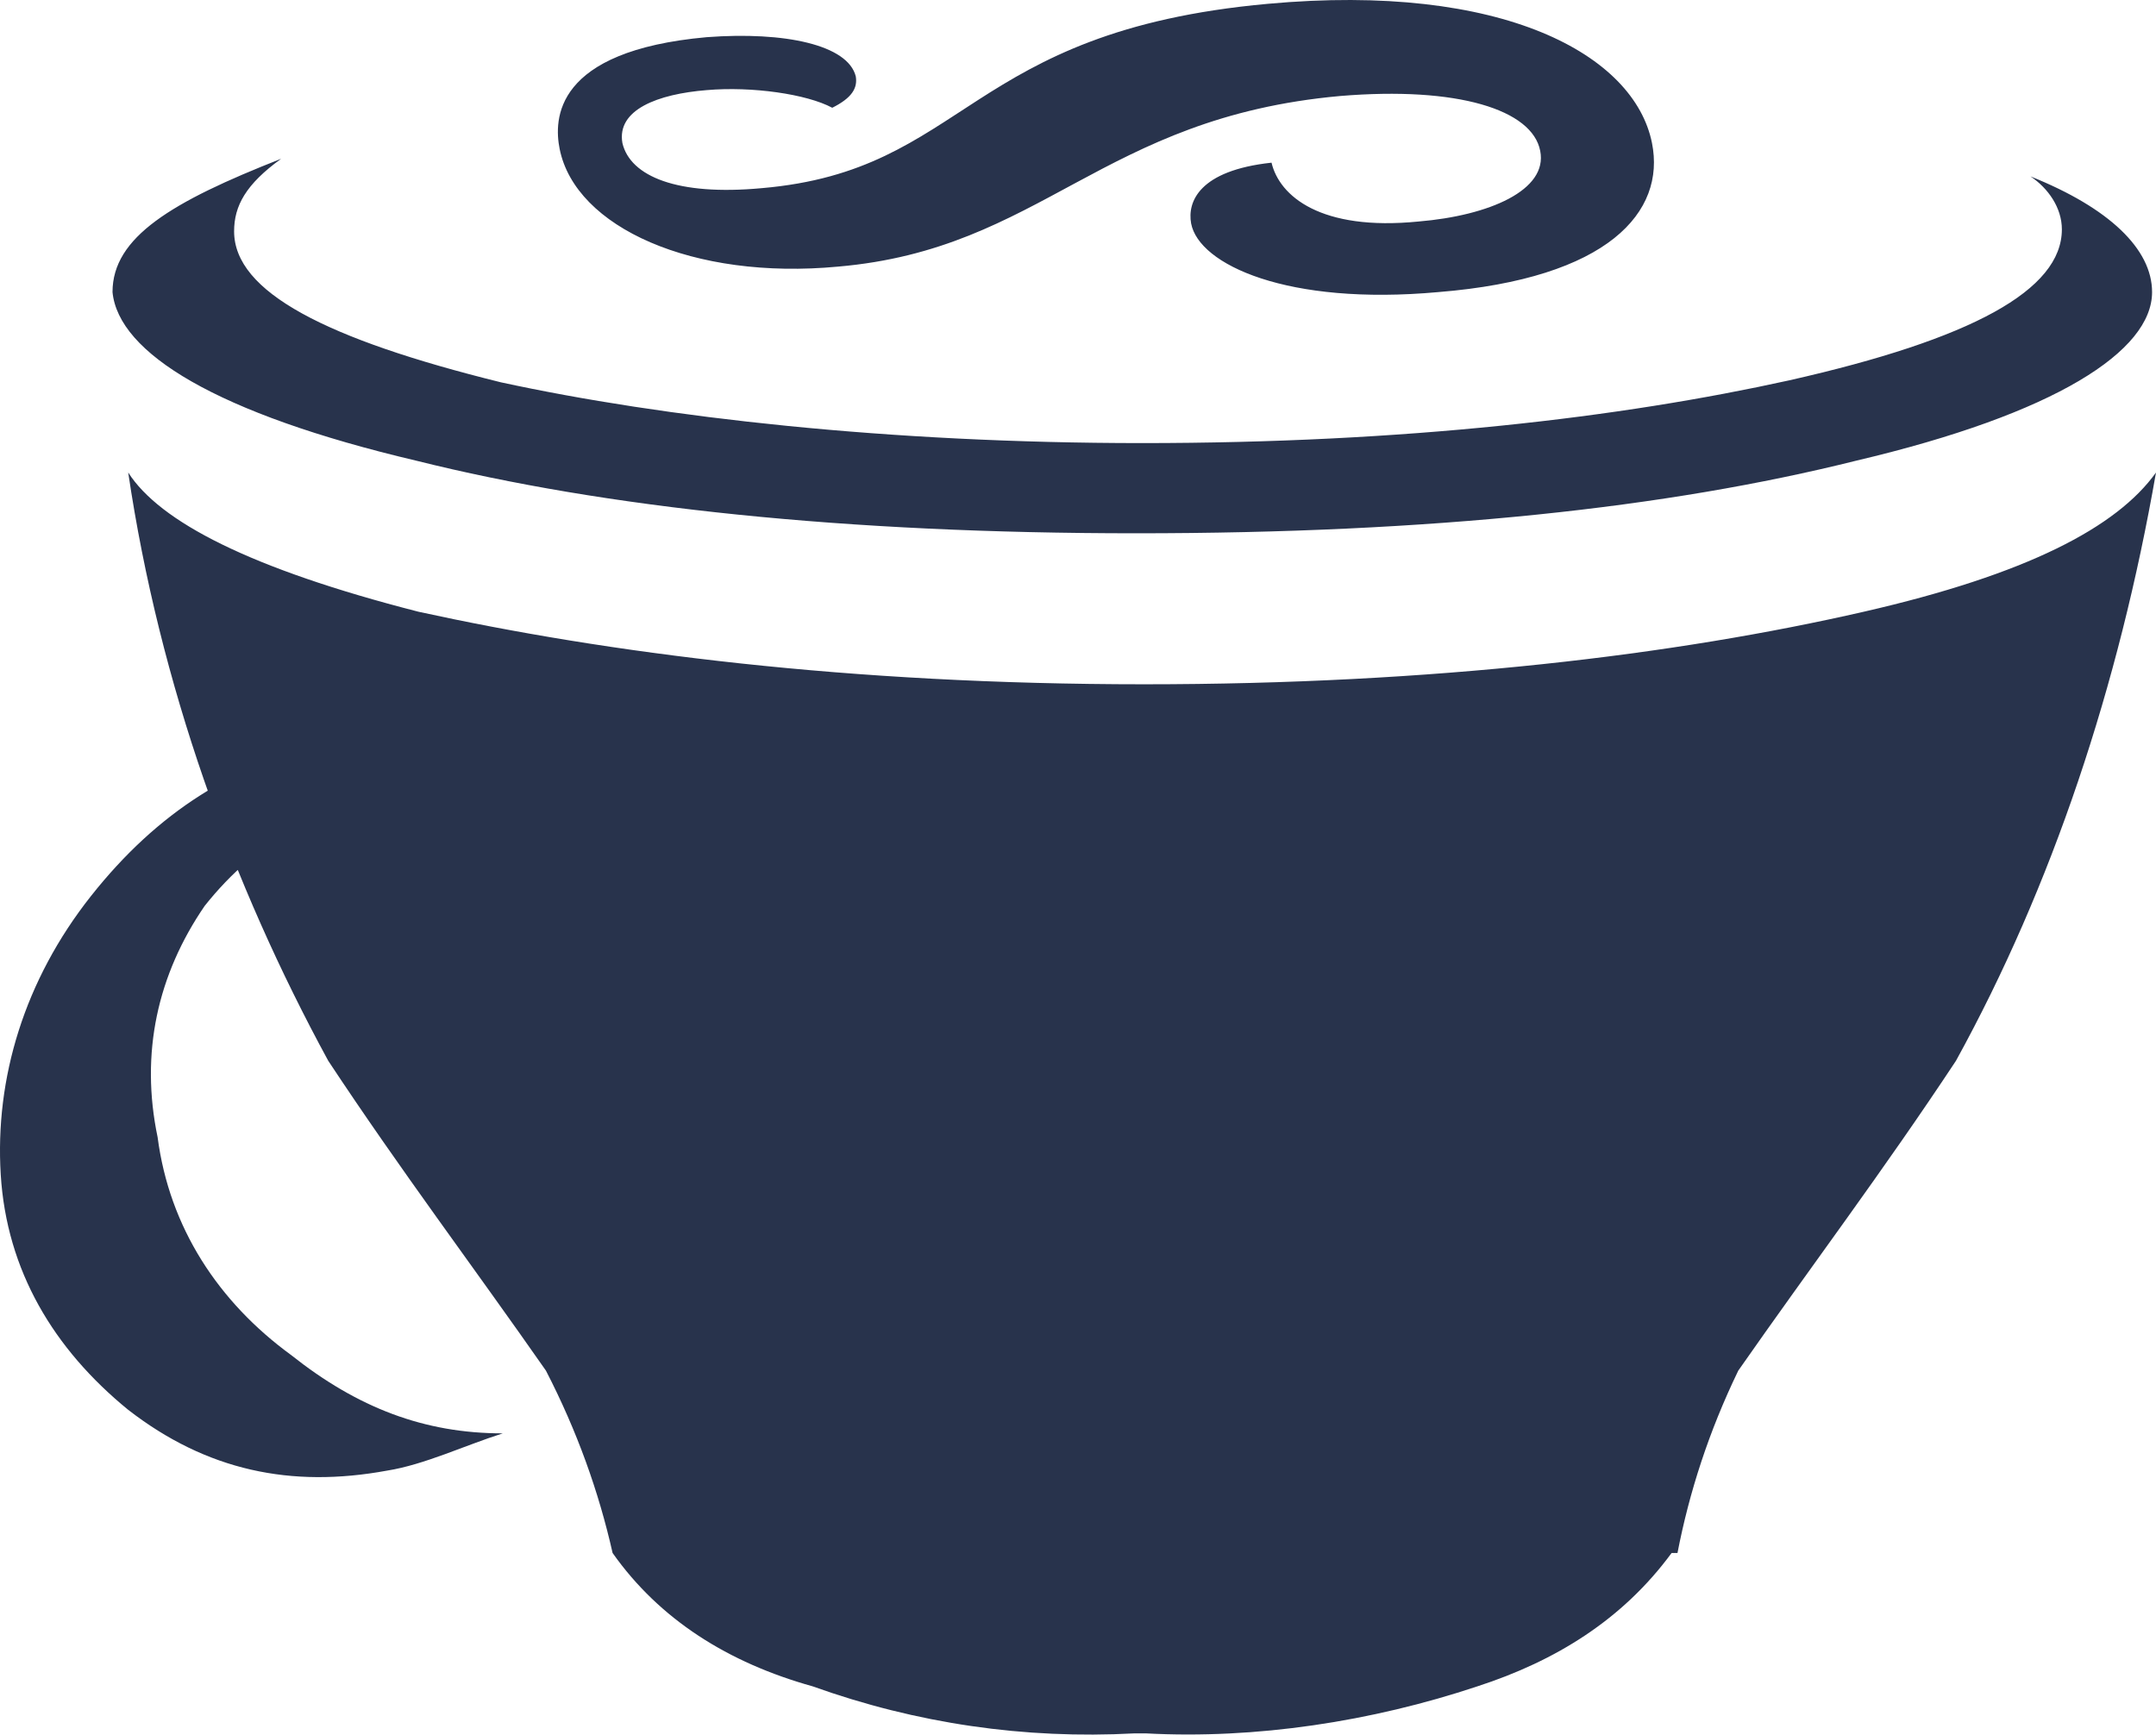
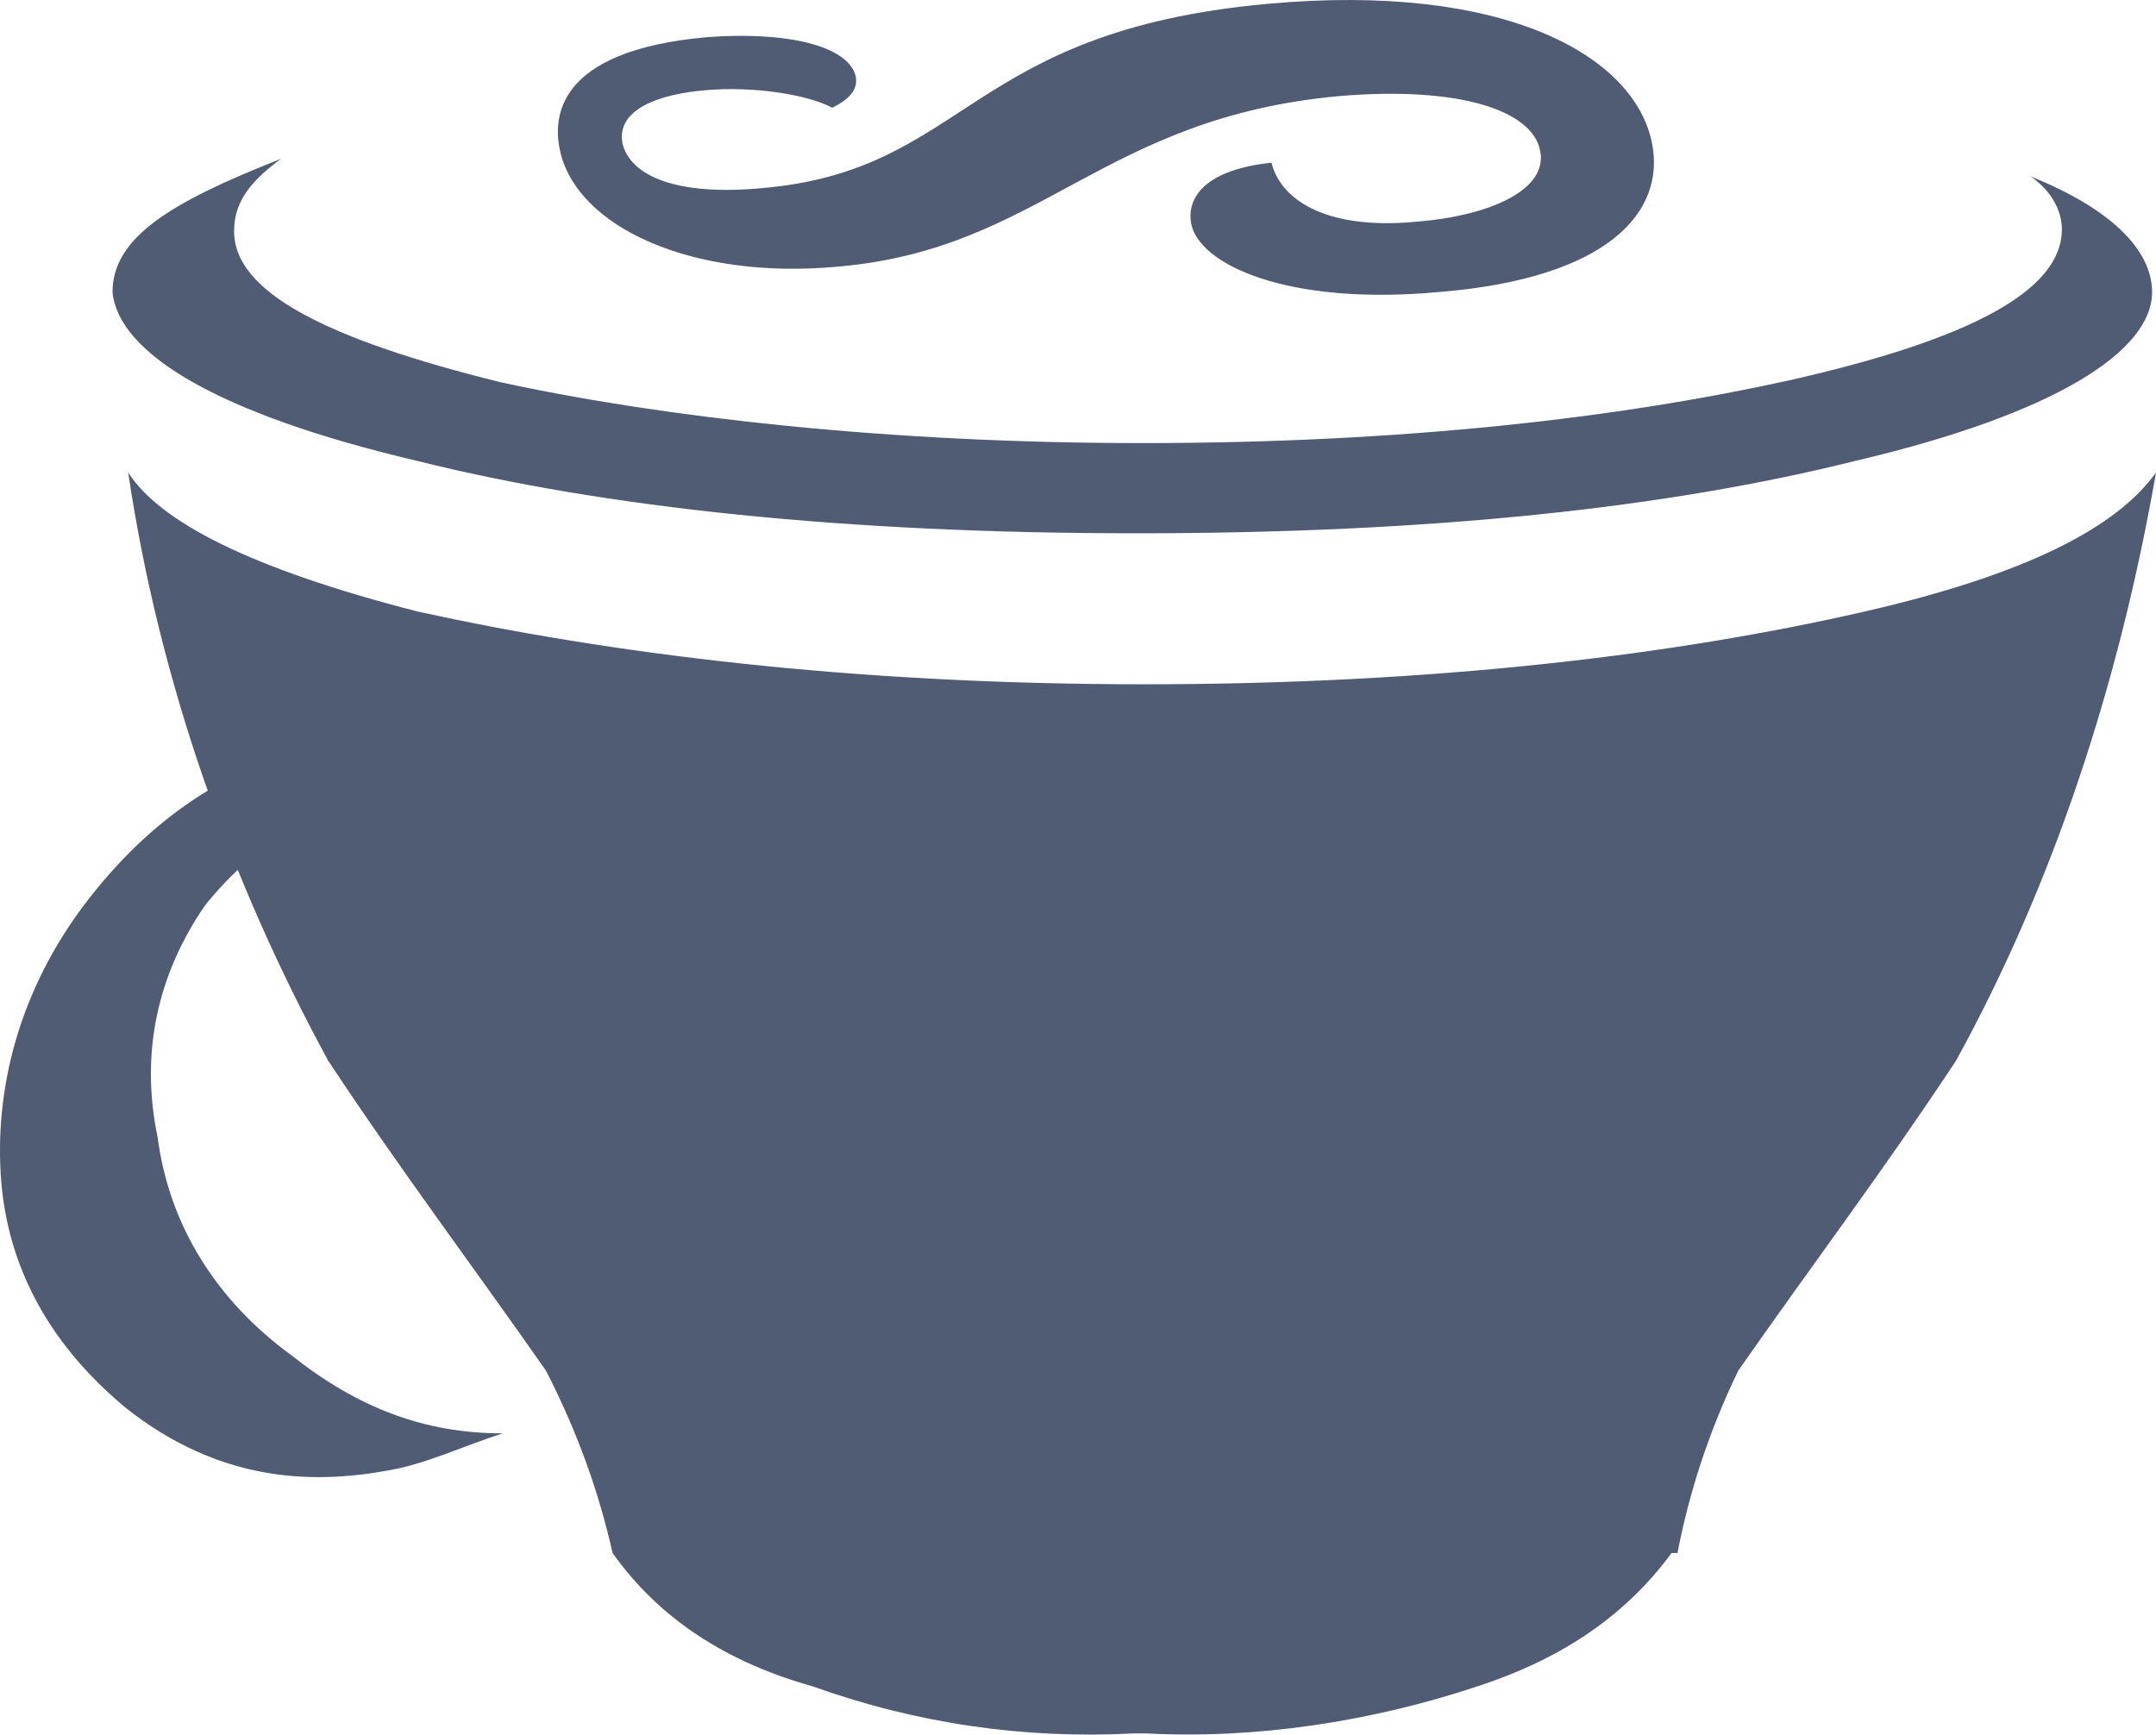
<svg xmlns="http://www.w3.org/2000/svg" width="2500" height="2012" viewBox="0 0 256 206" preserveAspectRatio="xMinYMin meet">
-   <path d="M101.614 9.071c.233 1.397-.466 2.562-2.794 3.726-3.027-1.63-9.548-2.562-14.903-2.096-5.822.466-10.712 2.329-10.013 6.287.931 3.959 6.52 6.288 16.533 5.356 24.45-2.096 24.217-18.629 60.078-21.889 27.943-2.561 43.544 6.055 45.64 16.533 1.63 8.15-5.123 16.068-25.382 17.698-17.93 1.63-28.409-3.26-29.34-8.15-.466-2.562.931-6.288 9.547-7.219.932 3.959 5.822 8.15 17.465 6.986 8.383-.699 15.368-3.726 14.437-8.383-.931-4.89-9.78-7.685-23.752-6.52-28.409 2.561-35.394 18.163-59.612 20.259C82.287 33.289 68.315 27 66.452 17.687c-.698-3.493-.698-11.643 17.465-13.273 9.314-.699 16.766.931 17.697 4.657zm-90.815 97.336C2.882 116.42-.611 128.062.087 139.473c.699 11.41 6.287 20.724 15.136 27.943 9.314 7.218 19.327 9.314 30.738 7.218 4.424-.698 9.314-3.027 13.738-4.424-9.314 0-17.231-3.027-25.149-9.314-8.615-6.288-14.437-15.136-15.834-25.848-2.096-10.013 0-19.327 5.589-27.477 6.287-7.917 14.437-12.342 25.148-13.739 10.712-.698 20.026 2.096 29.34 8.616-2.095-3.027-5.122-5.123-7.916-7.917-9.315-6.288-19.328-9.315-31.67-6.288-11.177 2.33-20.491 8.15-28.408 18.164zm124.813-53.791c-30.04 0-56.818-3.027-76.146-7.219-20.724-5.123-31.669-10.711-31.669-17.93 0-3.027 1.398-5.589 5.59-8.616-13.041 5.123-20.027 9.315-20.027 15.835.699 7.218 12.342 14.437 36.093 20.026 22.355 5.588 50.997 8.615 85.46 8.615 35.162 0 63.105-3.027 85.46-8.615 23.751-5.589 35.161-13.04 35.161-20.026 0-5.123-5.123-10.013-14.437-13.739 2.096 1.397 3.726 3.726 3.726 6.287 0 7.219-10.712 13.04-32.368 17.93-20.026 4.425-45.64 7.452-76.843 7.452zm85.692 20.026c-22.355 5.123-50.996 8.616-85.46 8.616-35.161 0-63.803-3.726-86.158-8.616C29.66 67.519 18.95 61.93 15.223 56.109c3.726 25.149 12.342 48.9 23.752 69.858 8.616 13.04 17.231 24.45 25.847 36.792 3.726 7.218 6.287 14.437 7.917 21.656 5.589 7.917 13.74 13.04 23.752 15.834 12.342 4.424 25.149 6.287 38.19 5.589h1.396c13.04.698 26.78-1.398 39.354-5.589 9.314-3.027 17.231-7.917 23.053-15.834h.698c1.397-7.22 3.726-14.438 7.219-21.656 8.616-12.342 17.232-23.752 25.847-36.792 11.41-20.725 19.328-44.476 23.752-69.858-4.657 6.52-15.369 12.109-34.696 16.533z" fill="#28334C" />
+   <path d="M101.614 9.071c.233 1.397-.466 2.562-2.794 3.726-3.027-1.63-9.548-2.562-14.903-2.096-5.822.466-10.712 2.329-10.013 6.287.931 3.959 6.52 6.288 16.533 5.356 24.45-2.096 24.217-18.629 60.078-21.889 27.943-2.561 43.544 6.055 45.64 16.533 1.63 8.15-5.123 16.068-25.382 17.698-17.93 1.63-28.409-3.26-29.34-8.15-.466-2.562.931-6.288 9.547-7.219.932 3.959 5.822 8.15 17.465 6.986 8.383-.699 15.368-3.726 14.437-8.383-.931-4.89-9.78-7.685-23.752-6.52-28.409 2.561-35.394 18.163-59.612 20.259C82.287 33.289 68.315 27 66.452 17.687c-.698-3.493-.698-11.643 17.465-13.273 9.314-.699 16.766.931 17.697 4.657zm-90.815 97.336C2.882 116.42-.611 128.062.087 139.473c.699 11.41 6.287 20.724 15.136 27.943 9.314 7.218 19.327 9.314 30.738 7.218 4.424-.698 9.314-3.027 13.738-4.424-9.314 0-17.231-3.027-25.149-9.314-8.615-6.288-14.437-15.136-15.834-25.848-2.096-10.013 0-19.327 5.589-27.477 6.287-7.917 14.437-12.342 25.148-13.739 10.712-.698 20.026 2.096 29.34 8.616-2.095-3.027-5.122-5.123-7.916-7.917-9.315-6.288-19.328-9.315-31.67-6.288-11.177 2.33-20.491 8.15-28.408 18.164zm124.813-53.791c-30.04 0-56.818-3.027-76.146-7.219-20.724-5.123-31.669-10.711-31.669-17.93 0-3.027 1.398-5.589 5.59-8.616-13.041 5.123-20.027 9.315-20.027 15.835.699 7.218 12.342 14.437 36.093 20.026 22.355 5.588 50.997 8.615 85.46 8.615 35.162 0 63.105-3.027 85.46-8.615 23.751-5.589 35.161-13.04 35.161-20.026 0-5.123-5.123-10.013-14.437-13.739 2.096 1.397 3.726 3.726 3.726 6.287 0 7.219-10.712 13.04-32.368 17.93-20.026 4.425-45.64 7.452-76.843 7.452zm85.692 20.026c-22.355 5.123-50.996 8.616-85.46 8.616-35.161 0-63.803-3.726-86.158-8.616C29.66 67.519 18.95 61.93 15.223 56.109c3.726 25.149 12.342 48.9 23.752 69.858 8.616 13.04 17.231 24.45 25.847 36.792 3.726 7.218 6.287 14.437 7.917 21.656 5.589 7.917 13.74 13.04 23.752 15.834 12.342 4.424 25.149 6.287 38.19 5.589h1.396c13.04.698 26.78-1.398 39.354-5.589 9.314-3.027 17.231-7.917 23.053-15.834h.698c1.397-7.22 3.726-14.438 7.219-21.656 8.616-12.342 17.232-23.752 25.847-36.792 11.41-20.725 19.328-44.476 23.752-69.858-4.657 6.52-15.369 12.109-34.696 16.533z" fill="#505B74" />
</svg>
